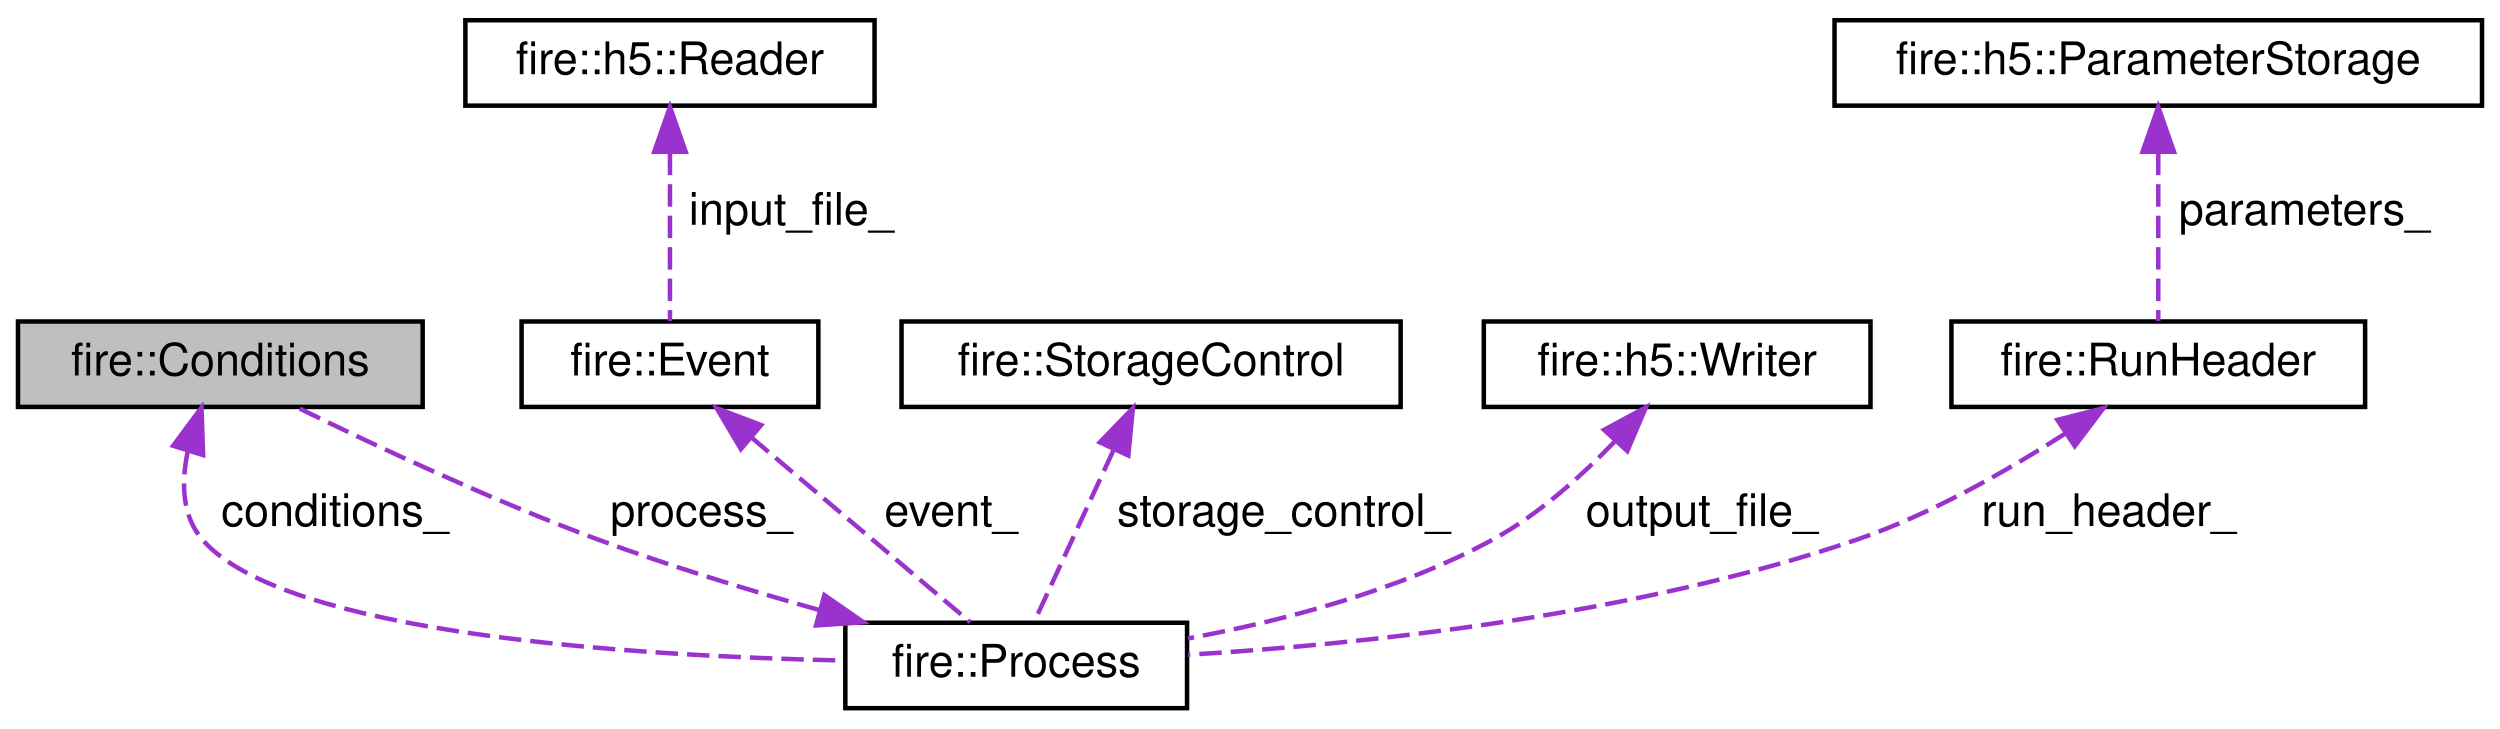
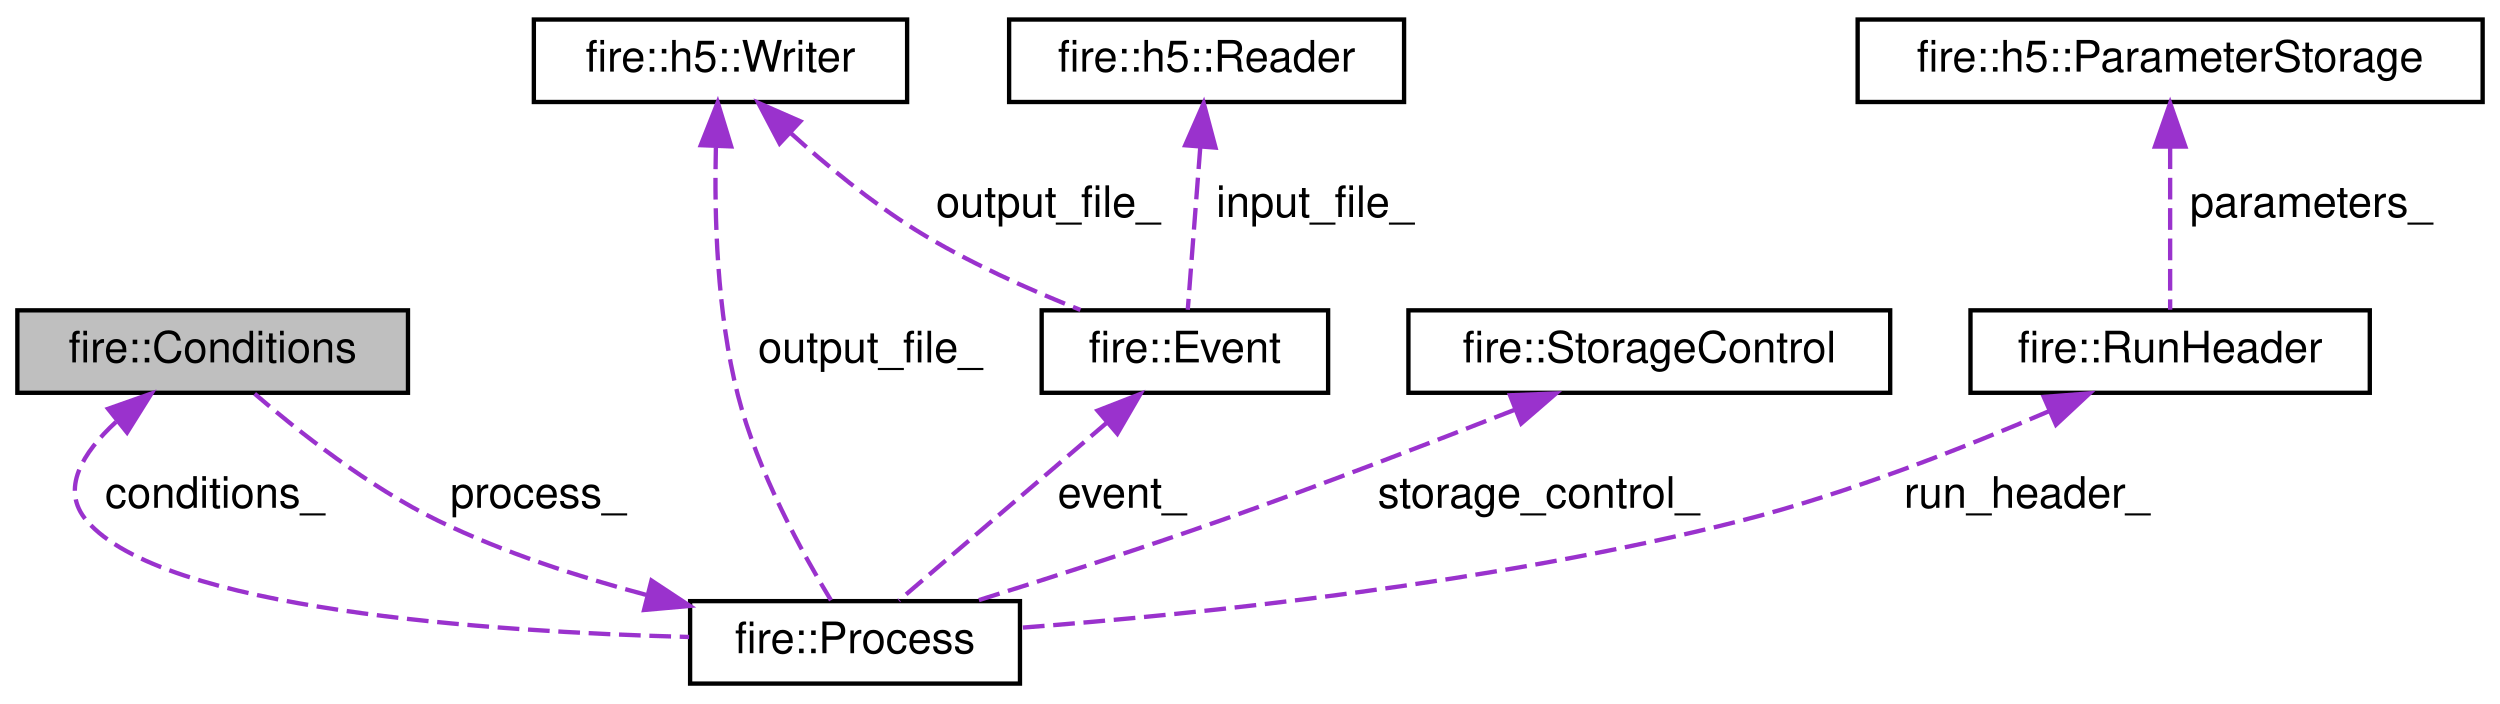
- <svg xmlns="http://www.w3.org/2000/svg" xmlns:xlink="http://www.w3.org/1999/xlink" width="556pt" height="162pt" viewBox="0.00 0.00 556.00 162.00">
+ <svg xmlns="http://www.w3.org/2000/svg" xmlns:xlink="http://www.w3.org/1999/xlink" width="576pt" height="162pt" viewBox="0.00 0.00 576.00 162.00">
  <g id="graph0" class="graph" transform="scale(1 1) rotate(0) translate(4 158)">
    <g id="node1" class="node">
      <g id="a_node1">
        <a xlink:title="Container and cache for conditions and conditions providers.">
          <polygon fill="#bfbfbf" stroke="black" points="0,-67.5 0,-86.5 90,-86.5 90,-67.5 0,-67.5" />
          <text text-anchor="middle" x="45" y="-74.5" font-family="Helvetica,sans-Serif" font-size="10.00">fire::Conditions</text>
        </a>
      </g>
    </g>
    <g id="node2" class="node">
      <g id="a_node2">
        <a xlink:href="classfire_1_1Process.html" target="_top" xlink:title=" ">
-           <polygon fill="none" stroke="black" points="184,-0.5 184,-19.5 260,-19.5 260,-0.5 184,-0.5" />
-           <text text-anchor="middle" x="222" y="-7.5" font-family="Helvetica,sans-Serif" font-size="10.00">fire::Process</text>
+           <polygon fill="none" stroke="black" points="155,-0.5 155,-19.5 231,-19.5 231,-0.5 155,-0.5" />
+           <text text-anchor="middle" x="193" y="-7.5" font-family="Helvetica,sans-Serif" font-size="10.00">fire::Process</text>
+         </a>
+       </g>
+     </g>
+     <g id="edge4" class="edge">
+       <path fill="none" stroke="#9a32cd" stroke-dasharray="5,2" d="M22.74,-60.8C15.05,-53.72 9.75,-45.27 16,-38 33.52,-17.6 108.19,-12.44 154.77,-11.24" />
+       <polygon fill="#9a32cd" stroke="#9a32cd" points="20.9,-63.81 30.89,-67.33 25.27,-58.34 20.9,-63.81" />
+       <text text-anchor="middle" x="45.5" y="-41" font-family="Helvetica,sans-Serif" font-size="10.00"> conditions_</text>
+     </g>
+     <g id="edge1" class="edge">
+       <path fill="none" stroke="#9a32cd" stroke-dasharray="5,2" d="M144.88,-20.94C129.18,-25.12 111.94,-30.73 97,-38 80.91,-45.82 64.62,-58.71 54.67,-67.28" />
+       <polygon fill="#9a32cd" stroke="#9a32cd" points="146.1,-24.24 154.94,-18.4 144.39,-17.46 146.1,-24.24" />
+       <text text-anchor="middle" x="120" y="-41" font-family="Helvetica,sans-Serif" font-size="10.00"> process_</text>
+     </g>
+     <g id="node3" class="node">
+       <g id="a_node3">
+         <a xlink:href="classfire_1_1h5_1_1Writer.html" target="_top" xlink:title="A HighFive::File specialized to fire's usecase.">
+           <polygon fill="none" stroke="black" points="119,-134.5 119,-153.5 205,-153.5 205,-134.5 119,-134.5" />
+           <text text-anchor="middle" x="162" y="-141.5" font-family="Helvetica,sans-Serif" font-size="10.00">fire::h5::Writer</text>
+         </a>
+       </g>
+     </g>
+     <g id="edge2" class="edge">
+       <path fill="none" stroke="#9a32cd" stroke-dasharray="5,2" d="M160.94,-124.02C160.56,-108.45 161.14,-85.97 166,-67 170.56,-49.23 180.97,-30.36 187.45,-19.7" />
+       <polygon fill="#9a32cd" stroke="#9a32cd" points="157.46,-124.55 161.36,-134.4 164.46,-124.27 157.46,-124.55" />
+       <text text-anchor="middle" x="196.5" y="-74.5" font-family="Helvetica,sans-Serif" font-size="10.00"> output_file_</text>
+     </g>
+     <g id="node5" class="node">
+       <g id="a_node5">
+         <a xlink:href="classfire_1_1Event.html" target="_top" xlink:title="Event class for interfacing with processors.">
+           <polygon fill="none" stroke="black" points="236,-67.5 236,-86.5 302,-86.5 302,-67.5 236,-67.5" />
+           <text text-anchor="middle" x="269" y="-74.5" font-family="Helvetica,sans-Serif" font-size="10.00">fire::Event</text>
+         </a>
+       </g>
+     </g>
+     <g id="edge7" class="edge">
+       <path fill="none" stroke="#9a32cd" stroke-dasharray="5,2" d="M178.09,-127.42C186.3,-120.01 196.71,-111.4 207,-105 218.87,-97.63 233.1,-91.27 244.93,-86.59" />
+       <polygon fill="#9a32cd" stroke="#9a32cd" points="175.63,-124.93 170.7,-134.31 180.41,-130.05 175.63,-124.93" />
+       <text text-anchor="middle" x="237.5" y="-108" font-family="Helvetica,sans-Serif" font-size="10.00"> output_file_</text>
+     </g>
+     <g id="node4" class="node">
+       <g id="a_node4">
+         <a xlink:href="classfire_1_1StorageControl.html" target="_top" xlink:title="Isolation of voting system deciding if events should be kept.">
+           <polygon fill="none" stroke="black" points="320.5,-67.5 320.5,-86.5 431.5,-86.5 431.5,-67.5 320.5,-67.5" />
+           <text text-anchor="middle" x="376" y="-74.5" font-family="Helvetica,sans-Serif" font-size="10.00">fire::StorageControl</text>
+         </a>
+       </g>
+     </g>
+     <g id="edge3" class="edge">
+       <path fill="none" stroke="#9a32cd" stroke-dasharray="5,2" d="M344.95,-63.57C325.52,-55.93 299.92,-46.08 277,-38 258.51,-31.48 237.51,-24.73 221.13,-19.61" />
+       <polygon fill="#9a32cd" stroke="#9a32cd" points="343.91,-66.93 354.5,-67.35 346.49,-60.42 343.91,-66.93" />
+       <text text-anchor="middle" x="350.5" y="-41" font-family="Helvetica,sans-Serif" font-size="10.00"> storage_control_</text>
+     </g>
+     <g id="edge5" class="edge">
+       <path fill="none" stroke="#9a32cd" stroke-dasharray="5,2" d="M251.13,-60.71C236.15,-47.91 215.32,-30.09 203.09,-19.63" />
+       <polygon fill="#9a32cd" stroke="#9a32cd" points="248.88,-63.39 258.75,-67.23 253.43,-58.07 248.88,-63.39" />
+       <text text-anchor="middle" x="254.5" y="-41" font-family="Helvetica,sans-Serif" font-size="10.00"> event_</text>
+     </g>
+     <g id="node6" class="node">
+       <g id="a_node6">
+         <a xlink:href="classfire_1_1h5_1_1Reader.html" target="_top" xlink:title="A HighFive::File specialized to fire's usecase.">
+           <polygon fill="none" stroke="black" points="228.5,-134.5 228.5,-153.5 319.5,-153.5 319.5,-134.5 228.5,-134.5" />
+           <text text-anchor="middle" x="274" y="-141.5" font-family="Helvetica,sans-Serif" font-size="10.00">fire::h5::Reader</text>
+         </a>
+       </g>
+     </g>
+     <g id="edge6" class="edge">
+       <path fill="none" stroke="#9a32cd" stroke-dasharray="5,2" d="M272.54,-124.04C271.59,-111.67 270.39,-96.12 269.66,-86.63" />
+       <polygon fill="#9a32cd" stroke="#9a32cd" points="269.07,-124.53 273.33,-134.23 276.05,-123.99 269.07,-124.53" />
+       <text text-anchor="middle" x="299" y="-108" font-family="Helvetica,sans-Serif" font-size="10.00"> input_file_</text>
+     </g>
+     <g id="node7" class="node">
+       <g id="a_node7">
+         <a xlink:href="classfire_1_1RunHeader.html" target="_top" xlink:title="Container for run parameters.">
+           <polygon fill="none" stroke="black" points="450,-67.5 450,-86.5 542,-86.5 542,-67.5 450,-67.5" />
+           <text text-anchor="middle" x="496" y="-74.5" font-family="Helvetica,sans-Serif" font-size="10.00">fire::RunHeader</text>
        </a>
      </g>
    </g>
    <g id="edge8" class="edge">
-       <path fill="none" stroke="#9a32cd" stroke-dasharray="5,2" d="M37.72,-57.44C36.31,-50.62 36.45,-43.28 41,-38 59.05,-17.06 136.18,-12.11 183.74,-11.09" />
-       <polygon fill="#9a32cd" stroke="#9a32cd" points="34.5,-58.86 40.81,-67.37 41.18,-56.78 34.5,-58.86" />
-       <text text-anchor="middle" x="70.5" y="-41" font-family="Helvetica,sans-Serif" font-size="10.00"> conditions_</text>
-     </g>
-     <g id="edge1" class="edge">
-       <path fill="none" stroke="#9a32cd" stroke-dasharray="5,2" d="M178.09,-22.36C162.44,-26.77 144.78,-32.17 129,-38 105.28,-46.76 78.84,-59.18 62.07,-67.41" />
-       <polygon fill="#9a32cd" stroke="#9a32cd" points="179.34,-25.65 188.05,-19.61 177.48,-18.9 179.34,-25.65" />
-       <text text-anchor="middle" x="152" y="-41" font-family="Helvetica,sans-Serif" font-size="10.00"> process_</text>
-     </g>
-     <g id="node3" class="node">
-       <g id="a_node3">
-         <a xlink:href="classfire_1_1Event.html" target="_top" xlink:title="Event class for interfacing with processors.">
-           <polygon fill="none" stroke="black" points="112,-67.5 112,-86.5 178,-86.5 178,-67.5 112,-67.5" />
-           <text text-anchor="middle" x="145" y="-74.5" font-family="Helvetica,sans-Serif" font-size="10.00">fire::Event</text>
-         </a>
-       </g>
-     </g>
-     <g id="edge2" class="edge">
-       <path fill="none" stroke="#9a32cd" stroke-dasharray="5,2" d="M163.11,-60.71C178.28,-47.91 199.39,-30.09 211.78,-19.63" />
-       <polygon fill="#9a32cd" stroke="#9a32cd" points="160.77,-58.11 155.38,-67.23 165.28,-63.46 160.77,-58.11" />
-       <text text-anchor="middle" x="207.5" y="-41" font-family="Helvetica,sans-Serif" font-size="10.00"> event_</text>
-     </g>
-     <g id="node4" class="node">
-       <g id="a_node4">
-         <a xlink:href="classfire_1_1h5_1_1Reader.html" target="_top" xlink:title="A HighFive::File specialized to fire's usecase.">
-           <polygon fill="none" stroke="black" points="99.5,-134.5 99.5,-153.5 190.5,-153.5 190.5,-134.5 99.5,-134.5" />
-           <text text-anchor="middle" x="145" y="-141.5" font-family="Helvetica,sans-Serif" font-size="10.00">fire::h5::Reader</text>
-         </a>
-       </g>
-     </g>
-     <g id="edge3" class="edge">
-       <path fill="none" stroke="#9a32cd" stroke-dasharray="5,2" d="M145,-124.04C145,-111.67 145,-96.12 145,-86.63" />
-       <polygon fill="#9a32cd" stroke="#9a32cd" points="141.5,-124.23 145,-134.23 148.5,-124.23 141.5,-124.23" />
-       <text text-anchor="middle" x="172" y="-108" font-family="Helvetica,sans-Serif" font-size="10.00"> input_file_</text>
-     </g>
-     <g id="node5" class="node">
-       <g id="a_node5">
-         <a xlink:href="classfire_1_1StorageControl.html" target="_top" xlink:title="Isolation of voting system deciding if events should be kept.">
-           <polygon fill="none" stroke="black" points="196.5,-67.5 196.5,-86.5 307.5,-86.5 307.5,-67.5 196.5,-67.5" />
-           <text text-anchor="middle" x="252" y="-74.5" font-family="Helvetica,sans-Serif" font-size="10.00">fire::StorageControl</text>
-         </a>
-       </g>
-     </g>
-     <g id="edge4" class="edge">
-       <path fill="none" stroke="#9a32cd" stroke-dasharray="5,2" d="M243.6,-57.79C237.83,-45.31 230.45,-29.31 225.98,-19.63" />
-       <polygon fill="#9a32cd" stroke="#9a32cd" points="240.59,-59.62 247.95,-67.23 246.94,-56.69 240.59,-59.62" />
-       <text text-anchor="middle" x="281.5" y="-41" font-family="Helvetica,sans-Serif" font-size="10.00"> storage_control_</text>
-     </g>
-     <g id="node6" class="node">
-       <g id="a_node6">
-         <a xlink:href="classfire_1_1h5_1_1Writer.html" target="_top" xlink:title="A HighFive::File specialized to fire's usecase.">
-           <polygon fill="none" stroke="black" points="326,-67.5 326,-86.5 412,-86.5 412,-67.5 326,-67.5" />
-           <text text-anchor="middle" x="369" y="-74.5" font-family="Helvetica,sans-Serif" font-size="10.00">fire::h5::Writer</text>
-         </a>
-       </g>
-     </g>
-     <g id="edge5" class="edge">
-       <path fill="none" stroke="#9a32cd" stroke-dasharray="5,2" d="M355.05,-59.74C347.71,-52.12 338.14,-43.52 328,-38 307.07,-26.61 281.18,-19.9 260.23,-16.01" />
-       <polygon fill="#9a32cd" stroke="#9a32cd" points="352.74,-62.4 362.06,-67.43 357.91,-57.68 352.74,-62.4" />
-       <text text-anchor="middle" x="374.5" y="-41" font-family="Helvetica,sans-Serif" font-size="10.00"> output_file_</text>
-     </g>
-     <g id="node7" class="node">
-       <g id="a_node7">
-         <a xlink:href="classfire_1_1RunHeader.html" target="_top" xlink:title="Container for run parameters.">
-           <polygon fill="none" stroke="black" points="430,-67.5 430,-86.5 522,-86.5 522,-67.5 430,-67.5" />
-           <text text-anchor="middle" x="476" y="-74.5" font-family="Helvetica,sans-Serif" font-size="10.00">fire::RunHeader</text>
-         </a>
-       </g>
-     </g>
-     <g id="edge6" class="edge">
-       <path fill="none" stroke="#9a32cd" stroke-dasharray="5,2" d="M455.34,-61.6C442.56,-53.39 425.49,-43.64 409,-38 359.34,-21.01 298.71,-14.71 260.22,-12.38" />
-       <polygon fill="#9a32cd" stroke="#9a32cd" points="453.56,-64.62 463.82,-67.23 457.43,-58.78 453.56,-64.62" />
-       <text text-anchor="middle" x="465" y="-41" font-family="Helvetica,sans-Serif" font-size="10.00"> run_header_</text>
+       <path fill="none" stroke="#9a32cd" stroke-dasharray="5,2" d="M468.23,-63.32C448.69,-54.9 421.73,-44.29 397,-38 340.22,-23.56 272.47,-16.54 231.1,-13.36" />
+       <polygon fill="#9a32cd" stroke="#9a32cd" points="466.89,-66.55 477.45,-67.37 469.7,-60.14 466.89,-66.55" />
+       <text text-anchor="middle" x="463" y="-41" font-family="Helvetica,sans-Serif" font-size="10.00"> run_header_</text>
    </g>
    <g id="node8" class="node">
      <g id="a_node8">
        <a xlink:href="classfire_1_1h5_1_1ParameterStorage.html" target="_top" xlink:title="Provides dynamic parameter storage by interfacing between a map to variants storing parameters and a ...">
-           <polygon fill="none" stroke="black" points="404,-134.5 404,-153.5 548,-153.5 548,-134.5 404,-134.5" />
-           <text text-anchor="middle" x="476" y="-141.5" font-family="Helvetica,sans-Serif" font-size="10.00">fire::h5::ParameterStorage</text>
+           <polygon fill="none" stroke="black" points="424,-134.5 424,-153.5 568,-153.5 568,-134.5 424,-134.5" />
+           <text text-anchor="middle" x="496" y="-141.5" font-family="Helvetica,sans-Serif" font-size="10.00">fire::h5::ParameterStorage</text>
        </a>
      </g>
    </g>
-     <g id="edge7" class="edge">
-       <path fill="none" stroke="#9a32cd" stroke-dasharray="5,2" d="M476,-124.04C476,-111.67 476,-96.12 476,-86.63" />
-       <polygon fill="#9a32cd" stroke="#9a32cd" points="472.5,-124.23 476,-134.23 479.5,-124.23 472.5,-124.23" />
-       <text text-anchor="middle" x="508.5" y="-108" font-family="Helvetica,sans-Serif" font-size="10.00"> parameters_</text>
+     <g id="edge9" class="edge">
+       <path fill="none" stroke="#9a32cd" stroke-dasharray="5,2" d="M496,-124.04C496,-111.67 496,-96.12 496,-86.63" />
+       <polygon fill="#9a32cd" stroke="#9a32cd" points="492.5,-124.23 496,-134.23 499.5,-124.23 492.5,-124.23" />
+       <text text-anchor="middle" x="528.5" y="-108" font-family="Helvetica,sans-Serif" font-size="10.00"> parameters_</text>
    </g>
  </g>
</svg>
